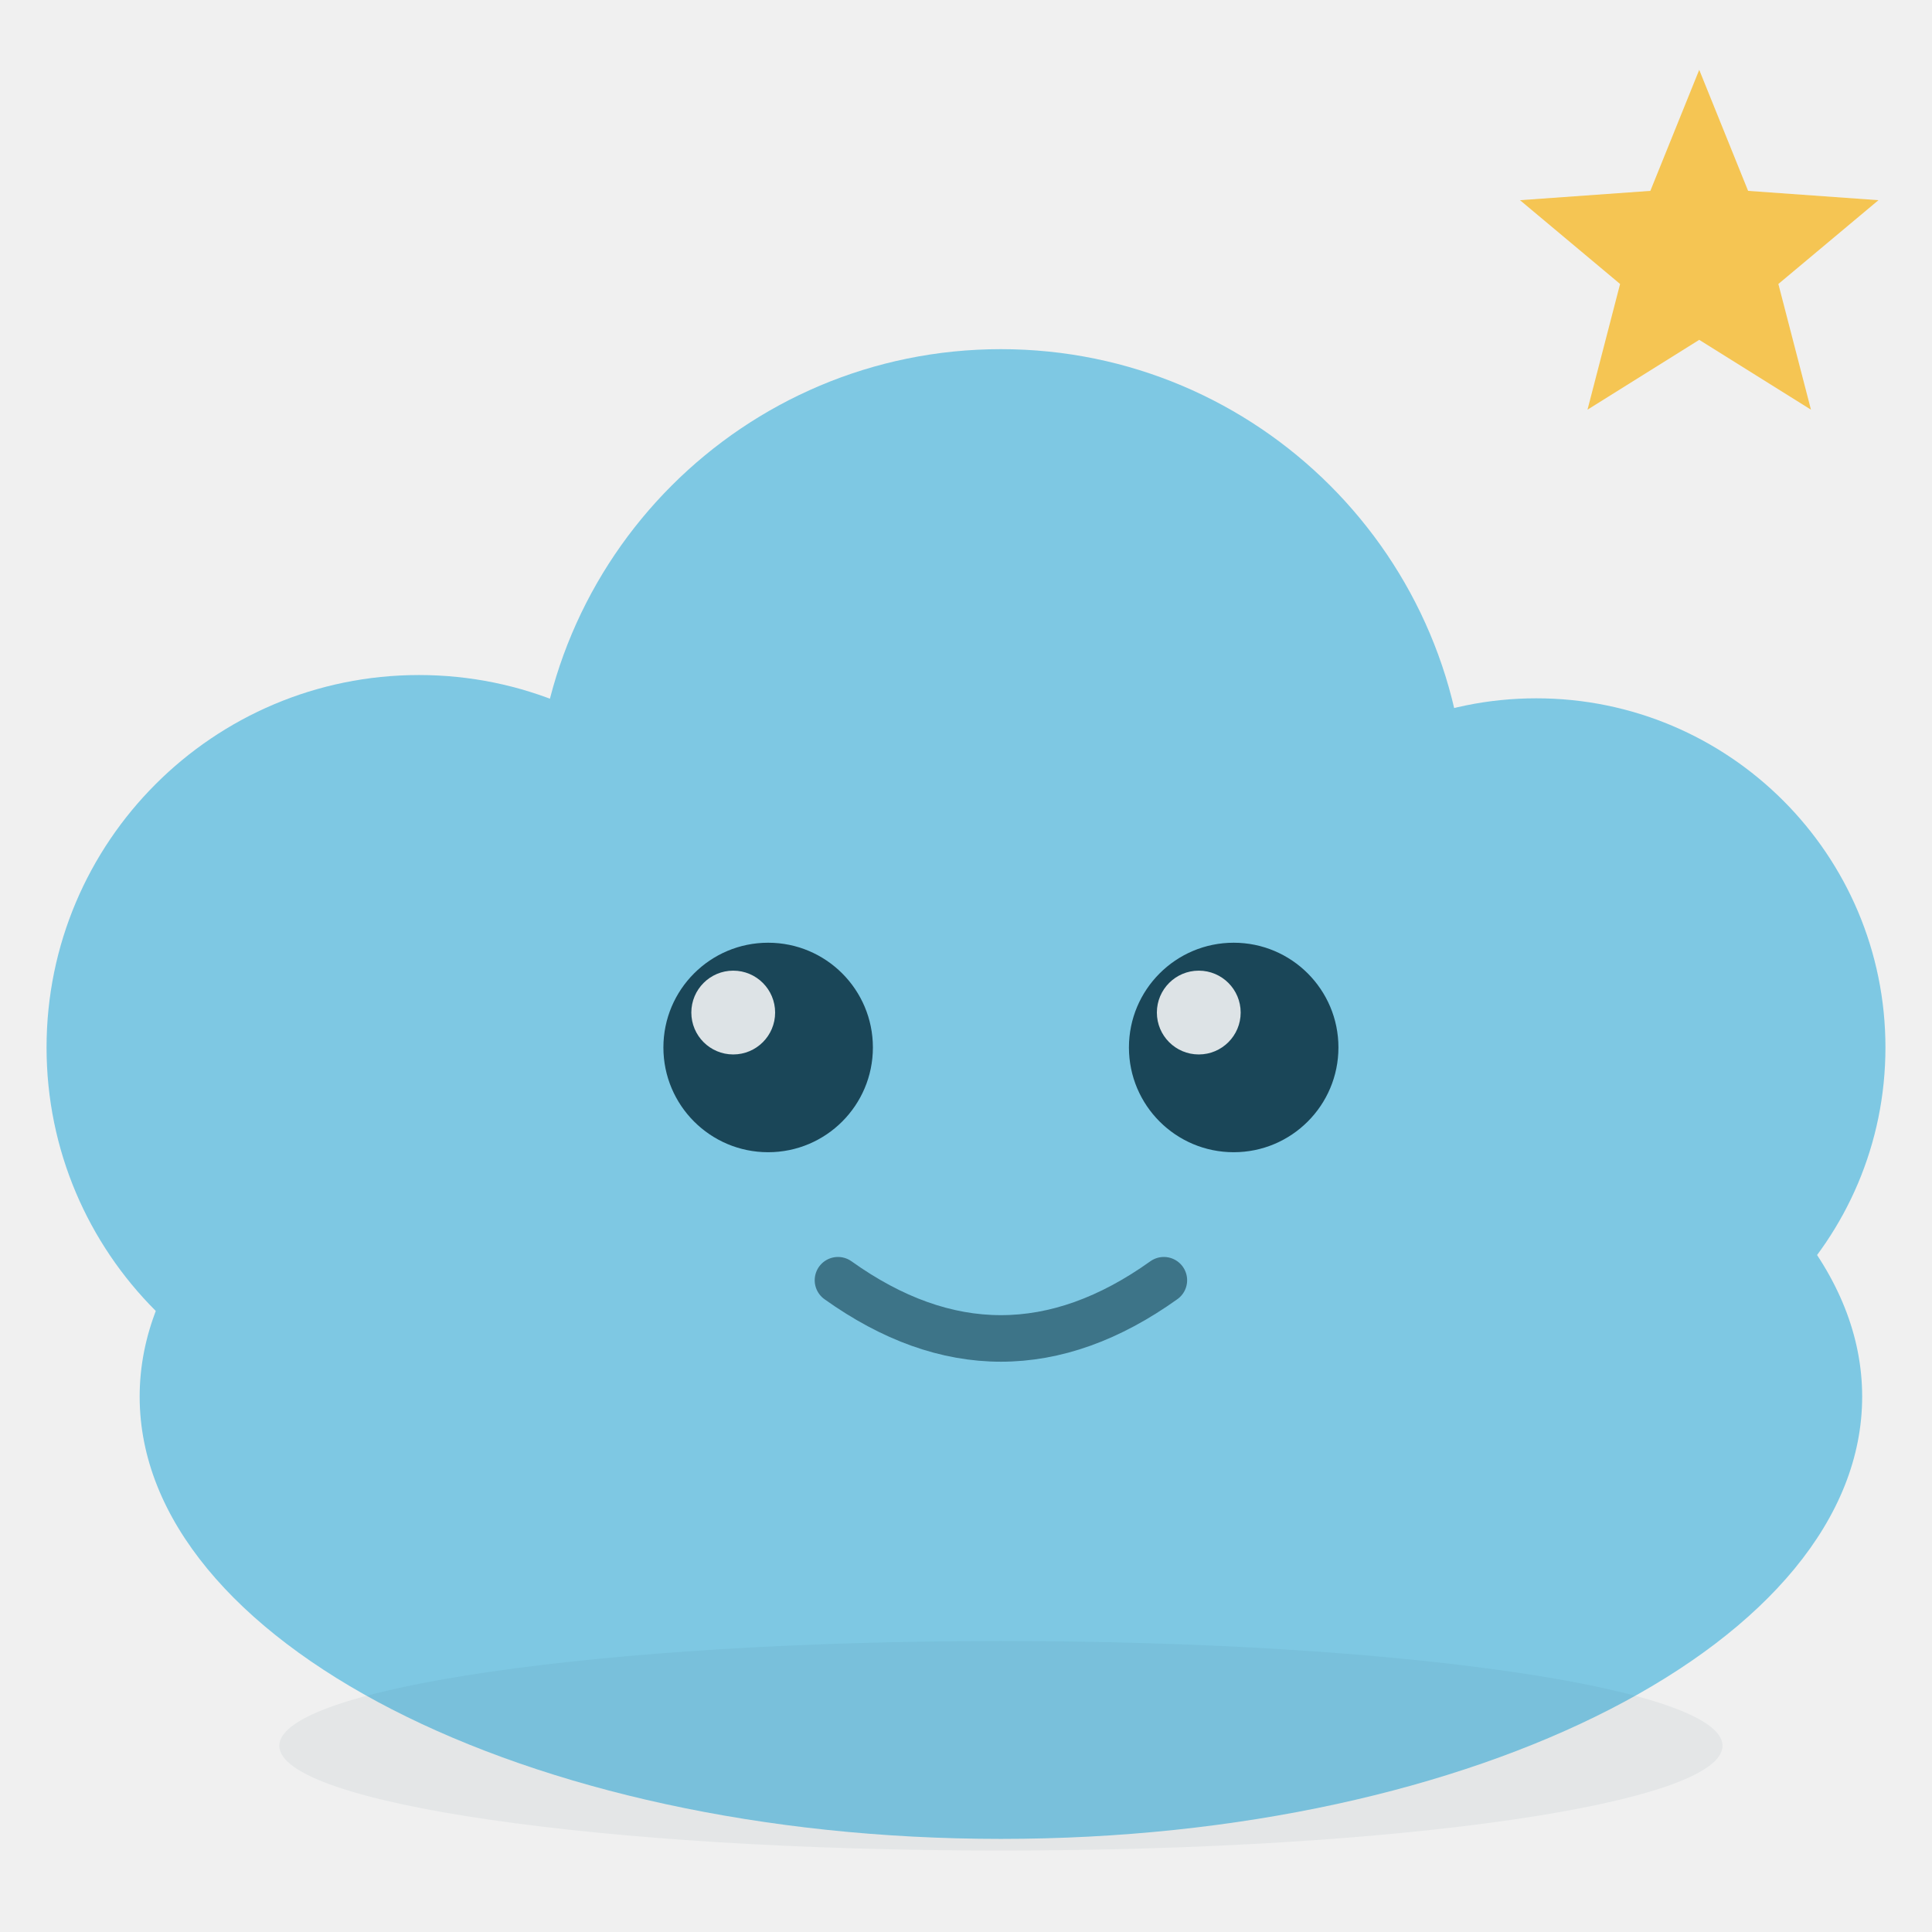
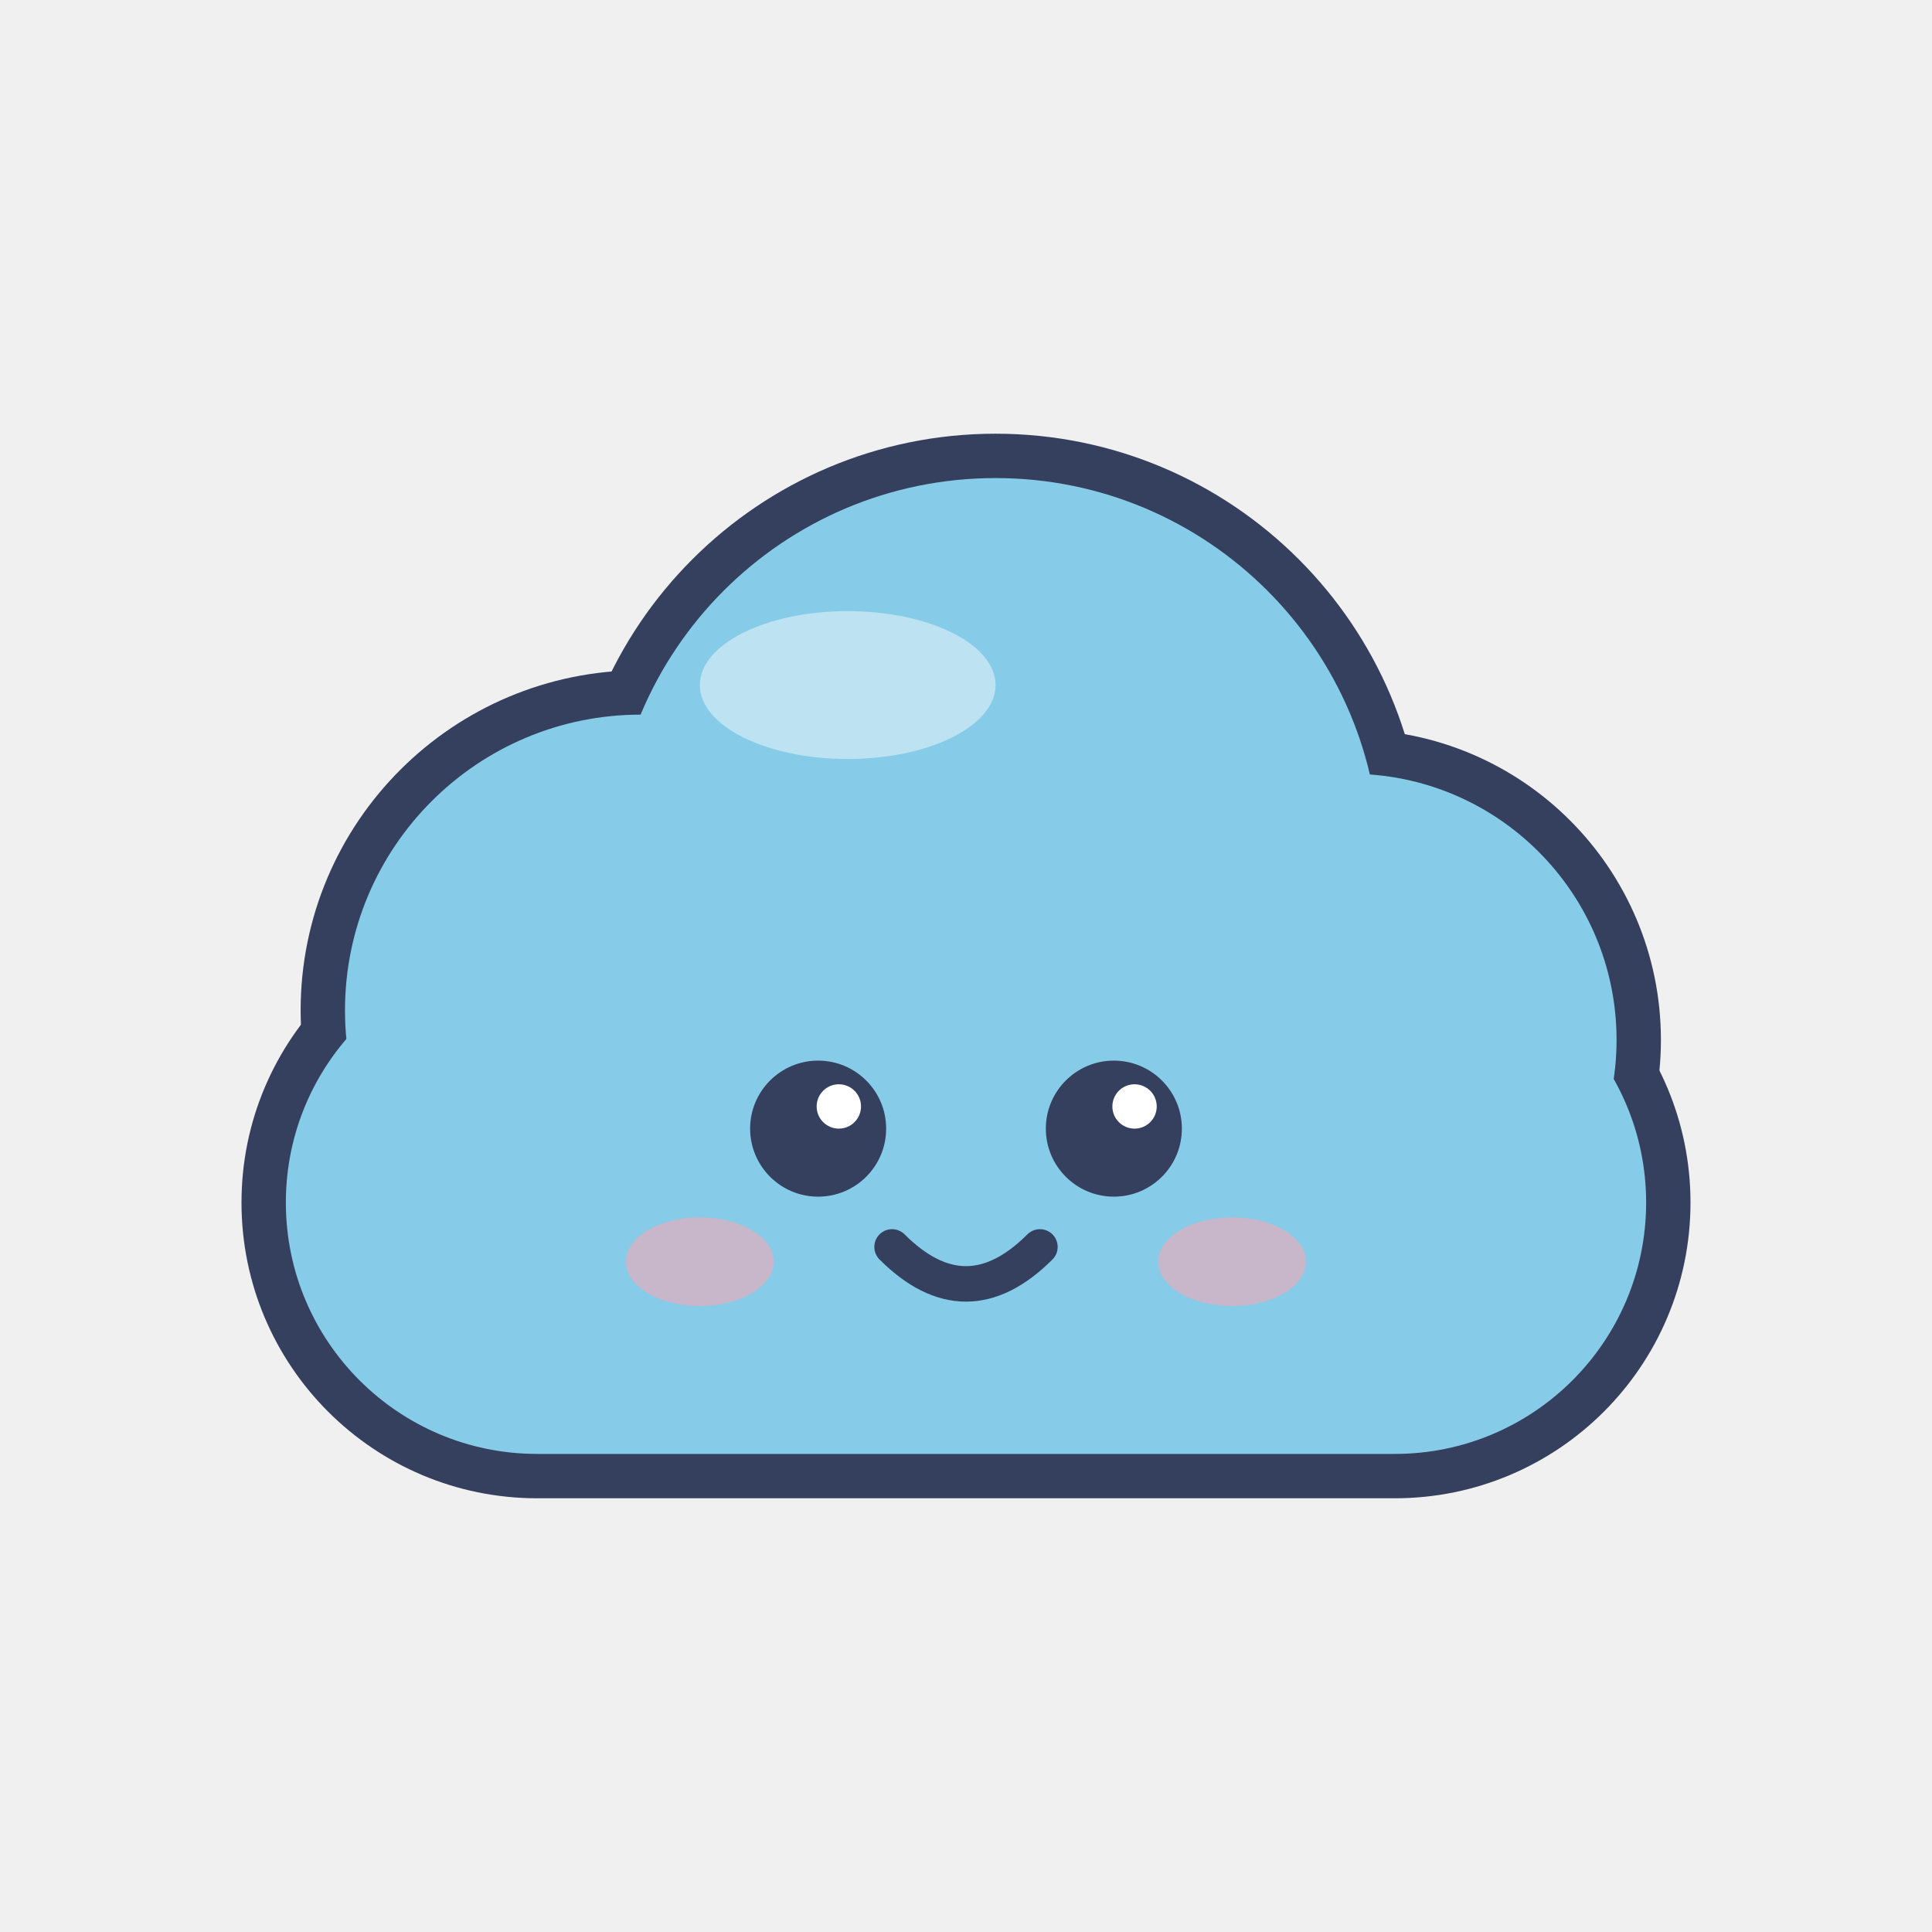
- <svg xmlns="http://www.w3.org/2000/svg" width="128" height="128" viewBox="7 6 83 81" fill="none">
-   <g transform="translate(0 8)">
-     <path d="M80 0 82.1 5.2 87.7 5.6 83.4 9.2 84.8 14.6 80 11.6 75.2 14.6 76.6 9.2 72.3 5.6 77.9 5.2Z" fill="#F5C553" />
-     <g fill="#7EC8E3">
-       <ellipse cx="50" cy="57" rx="37" ry="19" />
-       <circle cx="25" cy="42" r="16" />
-       <circle cx="50" cy="32" r="20" />
-       <circle cx="73" cy="42" r="15" />
-     </g>
-     <ellipse cx="50" cy="72" rx="31" ry="4.5" fill="#1A4658" opacity="0.06" />
-     <g fill="#1A4658">
-       <circle cx="40" cy="42" r="4.5" />
-       <circle cx="60" cy="42" r="4.5" />
-     </g>
-     <g fill="#FFFFFF" opacity="0.85">
-       <circle cx="38.5" cy="40.5" r="1.8" />
-       <circle cx="58.5" cy="40.5" r="1.8" />
-     </g>
-     <path d="M43 52Q50 57 57 52" stroke="#1A4658" stroke-width="2" stroke-linecap="round" opacity="0.65" />
+ <svg xmlns="http://www.w3.org/2000/svg" width="128" height="128" viewBox="-5.333 -18.333 130.667 130.667">
+   <g fill="#34405E" stroke="#34405E" stroke-width="6" stroke-linejoin="round">
+     <rect x="14" y="46" width="92" height="34" rx="17" />
+     <circle cx="38" cy="50" r="20" />
+     <circle cx="62" cy="40" r="26" />
+     <circle cx="86" cy="52" r="18" />
  </g>
+   <g fill="#86CCE8">
+     <rect x="14" y="46" width="92" height="34" rx="17" />
+     <circle cx="38" cy="50" r="20" />
+     <circle cx="62" cy="40" r="26" />
+     <circle cx="86" cy="52" r="18" />
+   </g>
+   <circle cx="50" cy="58" r="4.6" fill="#34405E" />
+   <circle cx="70" cy="58" r="4.6" fill="#34405E" />
+   <circle cx="51.4" cy="56.5" r="1.5" fill="#fff" />
+   <circle cx="71.4" cy="56.5" r="1.5" fill="#fff" />
+   <path d="M55 66 Q60 71 65 66" stroke="#34405E" stroke-width="2.4" fill="none" stroke-linecap="round" />
+   <ellipse cx="42" cy="67" rx="5" ry="3" fill="#F4A6B6" opacity=".6" />
+   <ellipse cx="78" cy="67" rx="5" ry="3" fill="#F4A6B6" opacity=".6" />
+   <ellipse cx="52" cy="28" rx="10" ry="5" fill="#fff" opacity=".45" />
</svg>
